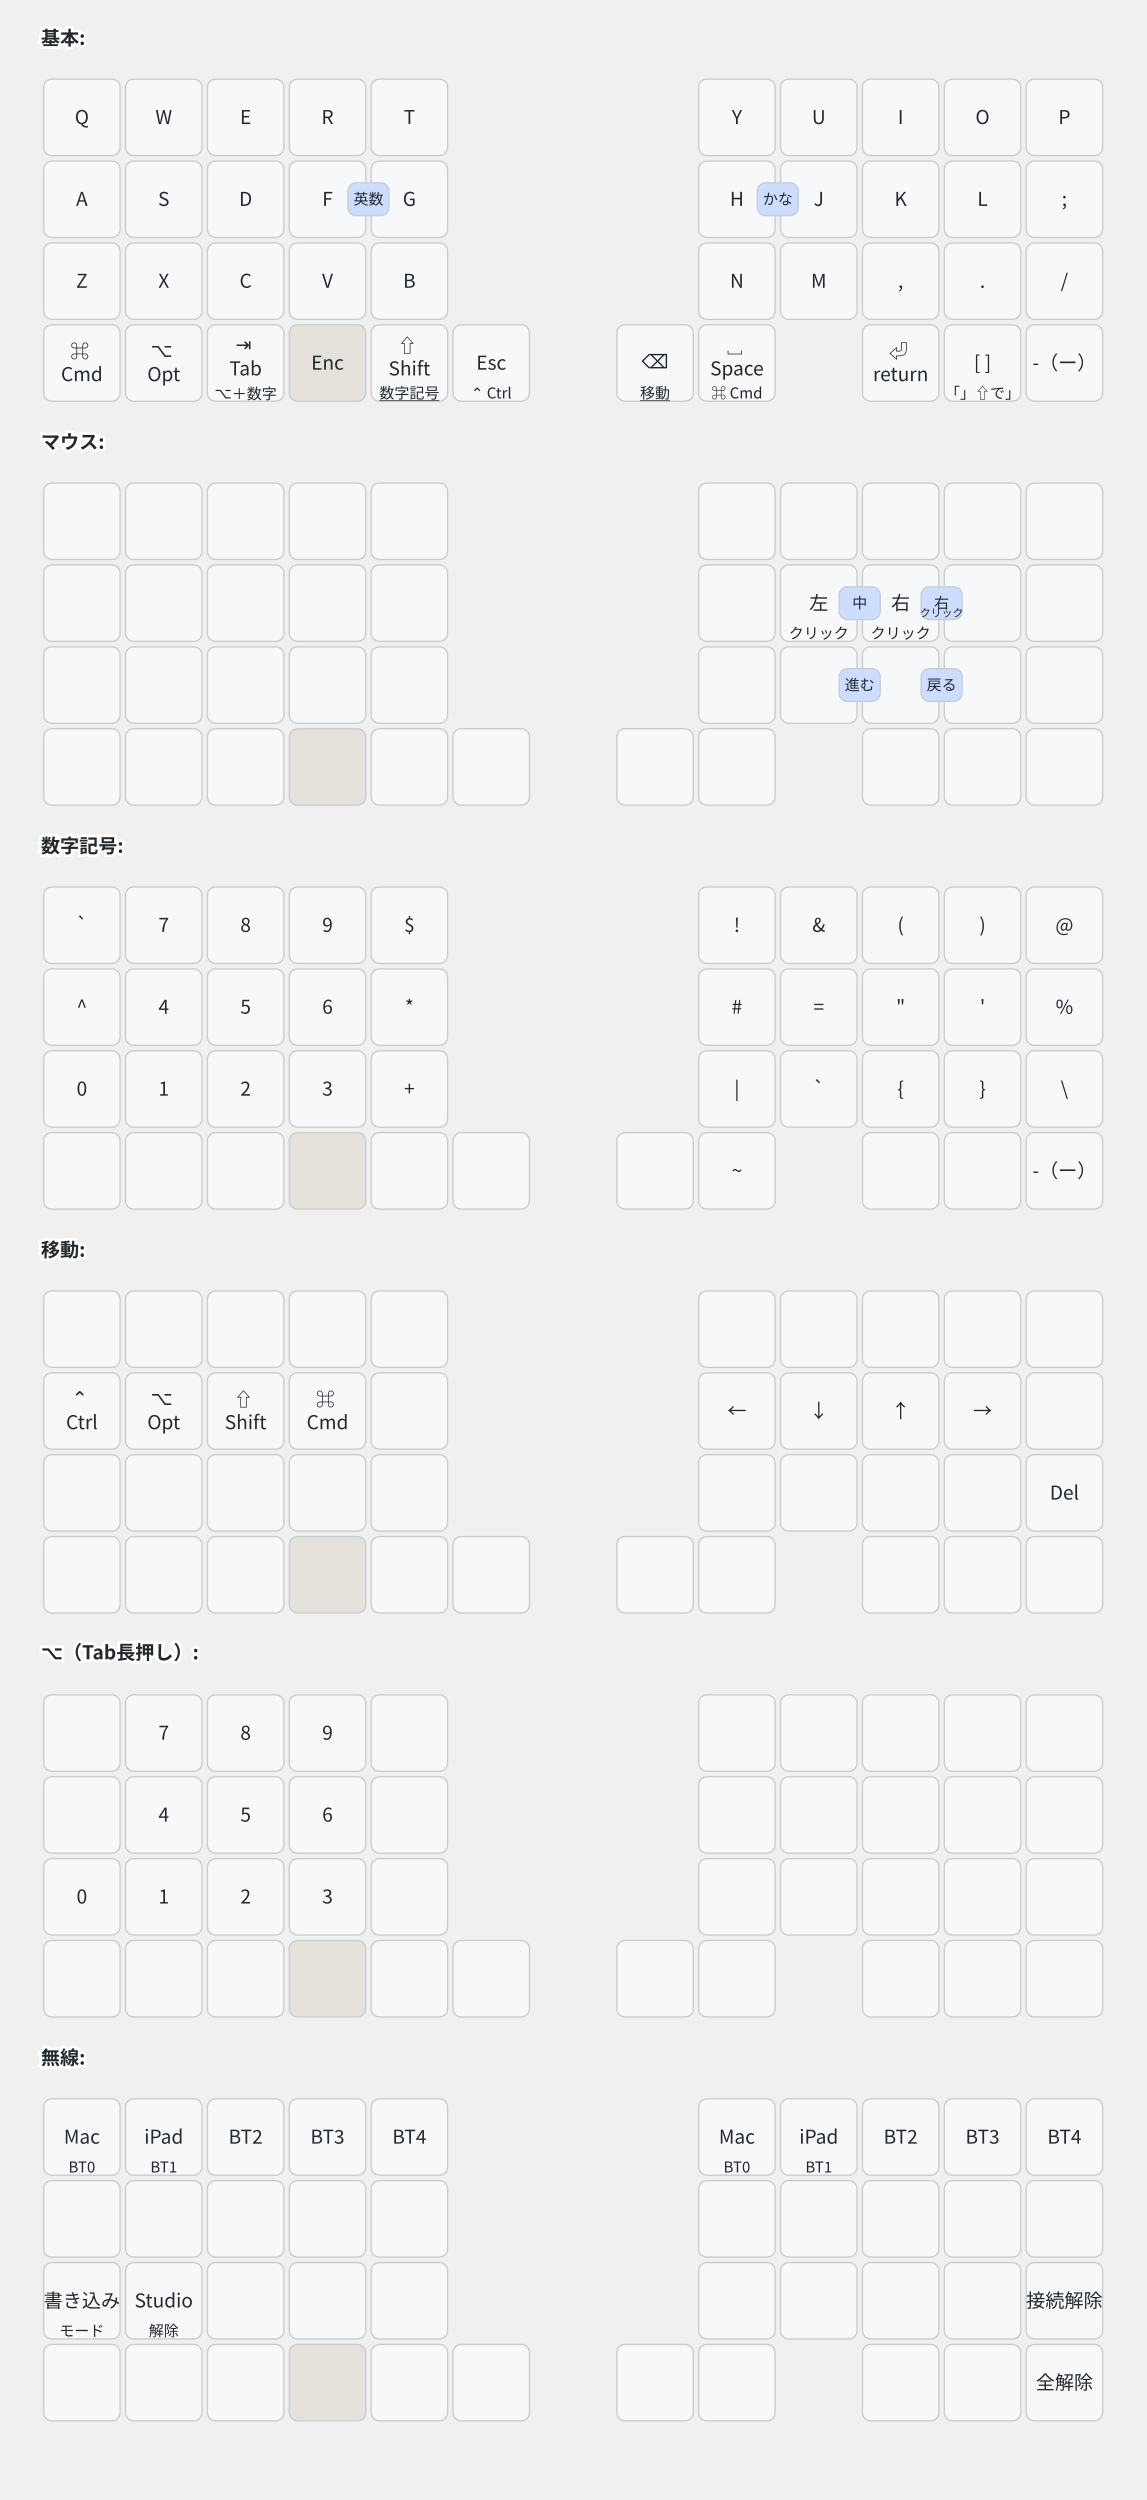
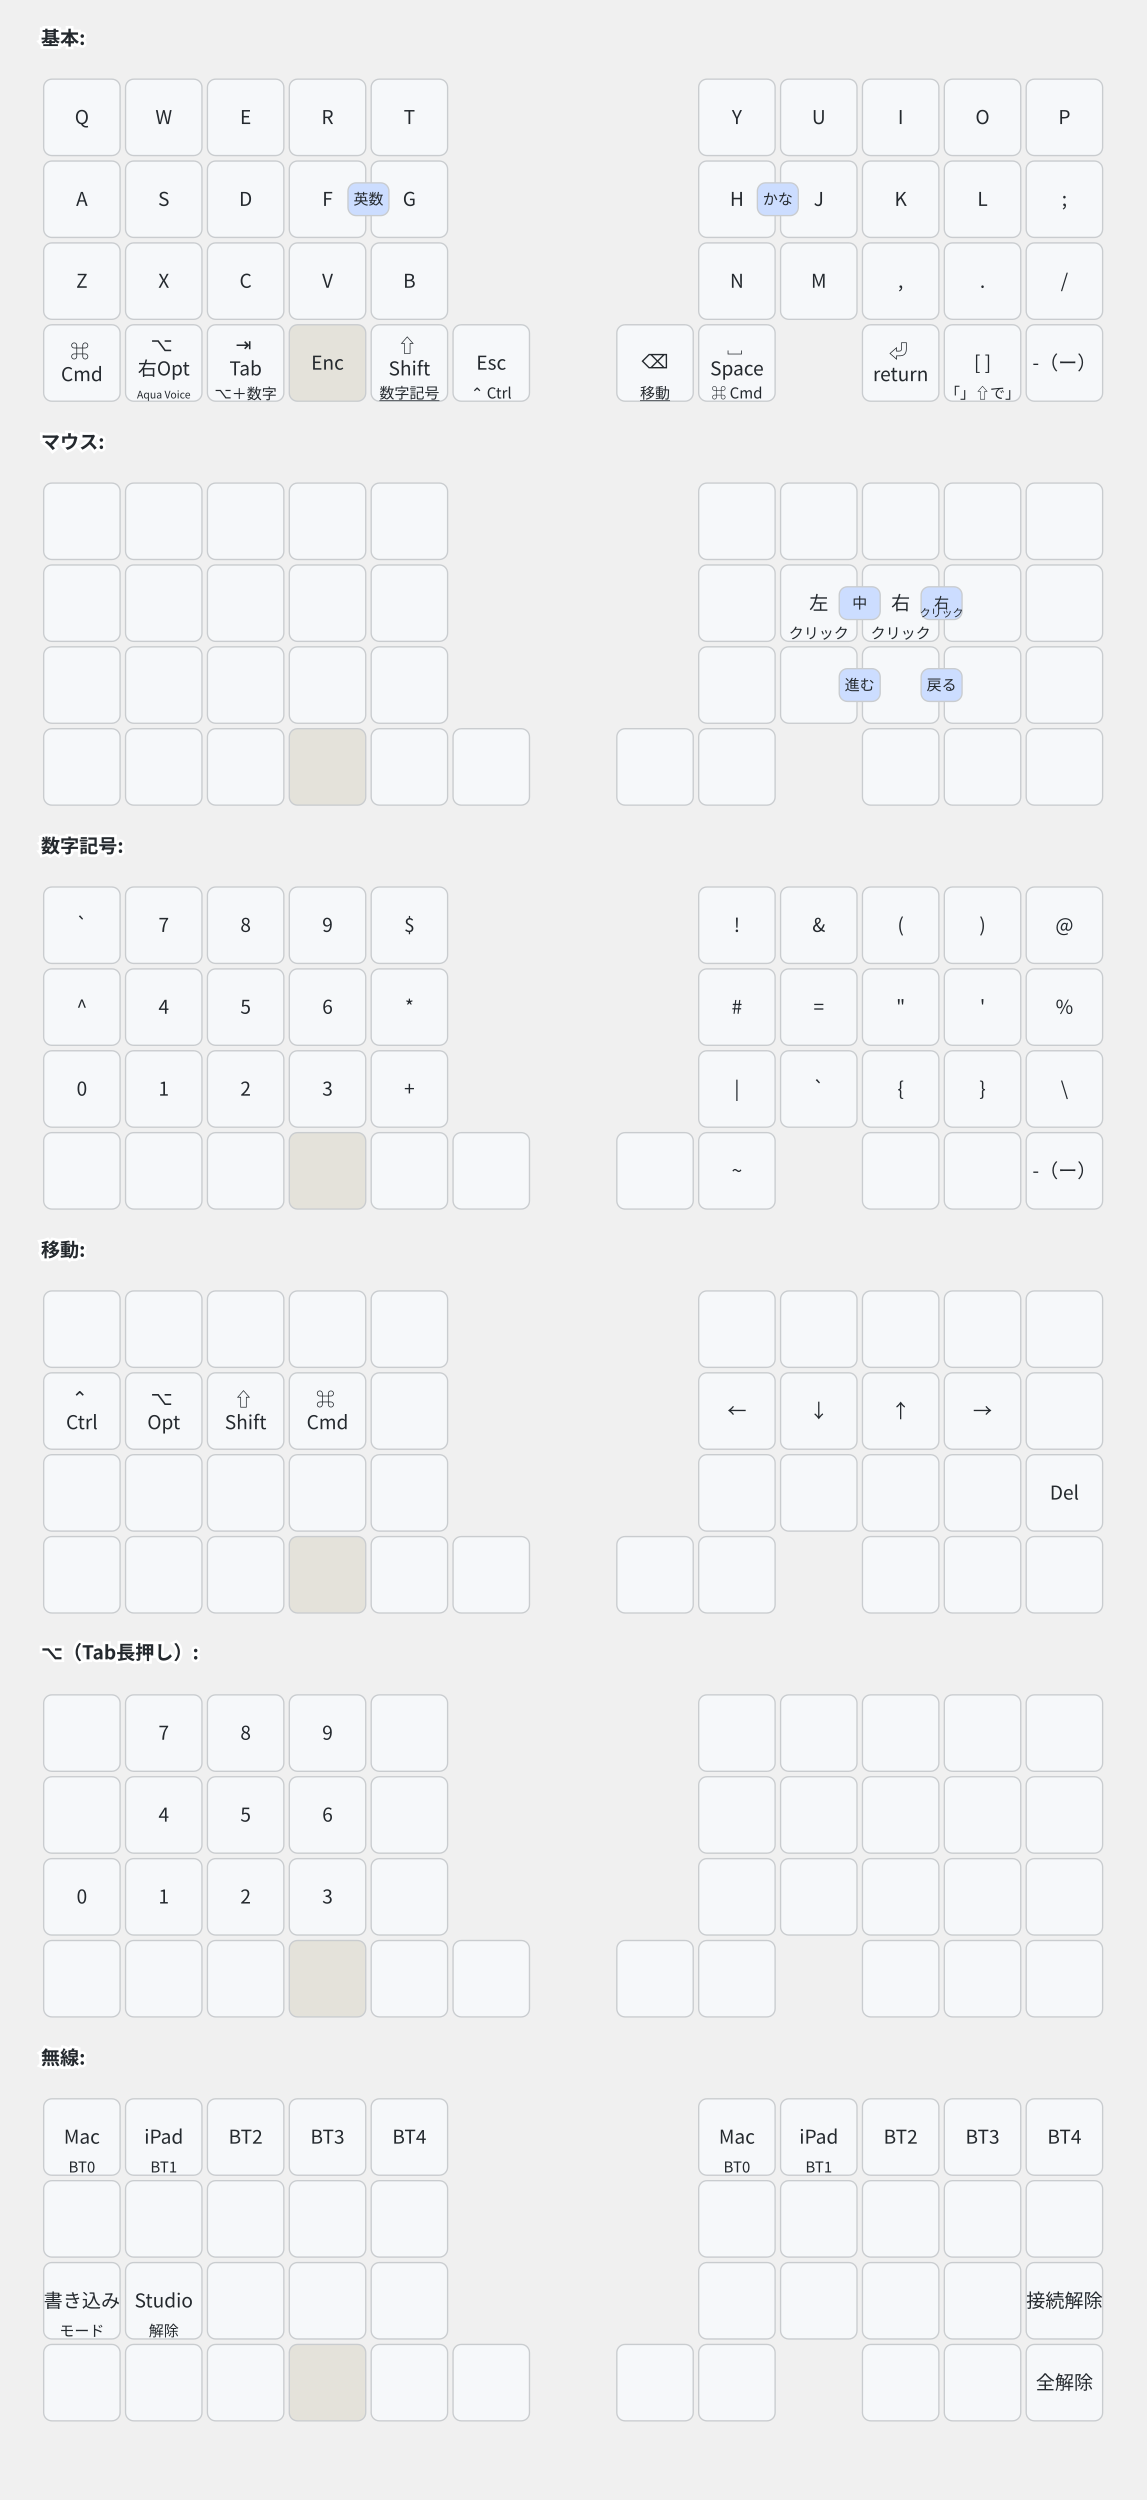
<svg xmlns="http://www.w3.org/2000/svg" width="840" height="1832" viewBox="0 0 840 1832" class="keymap">
  <style>/* inherit to force styles through use tags */
svg path {
    fill: inherit;
}

/* font and background color specifications */
svg.keymap {
    font-family: SFMono-Regular,Consolas,Liberation Mono,Menlo,monospace;
    font-size: 14px;
    font-kerning: normal;
    text-rendering: optimizeLegibility;
    fill: #24292e;
}

/* default key styling */
rect.key {
    fill: #f6f8fa;
}

rect.key, rect.combo {
    stroke: #c9cccf;
    stroke-width: 1;
}

/* default key side styling, only used is draw_key_sides is set */
rect.side {
    filter: brightness(90%);
}

/* color accent for combo boxes */
rect.combo, rect.combo-separate {
    fill: #cdf;
}

/* color accent for held keys */
rect.held, rect.combo.held {
    fill: #fdd;
}

/* color accent for ghost (optional) keys */
rect.ghost, rect.combo.ghost {
    stroke-dasharray: 4, 4;
    stroke-width: 2;
}

text {
    text-anchor: middle;
    dominant-baseline: middle;
}

/* styling for layer labels */
text.label {
    font-weight: bold;
    text-anchor: start;
    stroke: white;
    stroke-width: 4;
    paint-order: stroke;
}

/* styling for optional footer */
text.footer {
    text-anchor: end;
    dominant-baseline: auto;
    stroke: white;
    stroke-width: 4;
    paint-order: stroke;
}

/* styling for combo tap, and key non-tap label text */
text.combo, text.hold, text.shifted, text.left, text.right, text.tl, text.tr, text.bl, text.br {
    font-size: 11px;
}

text.hold, text.bl, text.br {
    text-anchor: middle;
    dominant-baseline: auto;
}

text.shifted, text.tl, text.tr {
    text-anchor: middle;
    dominant-baseline: hanging;
}

text.left, text.tl, text.bl {
    text-anchor: start;
}

text.right, text.tr, text.br {
    text-anchor: end;
}

text.layer-activator {
    text-decoration: underline;
}

/* styling for hold/shifted label text in combo box */
text.combo.hold, text.combo.shifted, text.combo.left, text.combo.right {
    font-size: 8px;
}

/* lighter symbol for transparent keys */
text.trans {
    fill: #7b7e81;
}

/* styling for combo dendrons */
path.combo {
    stroke-width: 1;
    stroke: gray;
    fill: none;
}

/* Start Tabler Icons Cleanup */
/* cannot use height/width with glyphs */
.icon-tabler &gt; path {
    fill: inherit;
    stroke: inherit;
    stroke-width: 2;
}
/* hide tabler's default box */
.icon-tabler &gt; path[stroke="none"][fill="none"] {
    visibility: hidden;
}
/* End Tabler Icons Cleanup */

text { font-family: "Noto Sans CJK JP", "Hiragino Sans", sans-serif; }
rect.enc { fill: #e4e2da; }
</style>
  <g transform="translate(30, 0)" class="layer-基本">
    <text x="0" y="28" class="label" id="x_x">基本:</text>
    <g transform="translate(0, 56)">
      <g transform="translate(30, 30)" class="key keypos-0">
        <rect rx="6" ry="6" x="-28" y="-28" width="56" height="56" class="key" />
        <text x="0" y="0" class="key tap">Q</text>
      </g>
      <g transform="translate(90, 30)" class="key keypos-1">
        <rect rx="6" ry="6" x="-28" y="-28" width="56" height="56" class="key" />
        <text x="0" y="0" class="key tap">W</text>
      </g>
      <g transform="translate(150, 30)" class="key keypos-2">
        <rect rx="6" ry="6" x="-28" y="-28" width="56" height="56" class="key" />
        <text x="0" y="0" class="key tap">E</text>
      </g>
      <g transform="translate(210, 30)" class="key keypos-3">
        <rect rx="6" ry="6" x="-28" y="-28" width="56" height="56" class="key" />
        <text x="0" y="0" class="key tap">R</text>
      </g>
      <g transform="translate(270, 30)" class="key keypos-4">
        <rect rx="6" ry="6" x="-28" y="-28" width="56" height="56" class="key" />
        <text x="0" y="0" class="key tap">T</text>
      </g>
      <g transform="translate(510, 30)" class="key keypos-5">
        <rect rx="6" ry="6" x="-28" y="-28" width="56" height="56" class="key" />
        <text x="0" y="0" class="key tap">Y</text>
      </g>
      <g transform="translate(570, 30)" class="key keypos-6">
        <rect rx="6" ry="6" x="-28" y="-28" width="56" height="56" class="key" />
        <text x="0" y="0" class="key tap">U</text>
      </g>
      <g transform="translate(630, 30)" class="key keypos-7">
        <rect rx="6" ry="6" x="-28" y="-28" width="56" height="56" class="key" />
        <text x="0" y="0" class="key tap">I</text>
      </g>
      <g transform="translate(690, 30)" class="key keypos-8">
        <rect rx="6" ry="6" x="-28" y="-28" width="56" height="56" class="key" />
        <text x="0" y="0" class="key tap">O</text>
      </g>
      <g transform="translate(750, 30)" class="key keypos-9">
        <rect rx="6" ry="6" x="-28" y="-28" width="56" height="56" class="key" />
        <text x="0" y="0" class="key tap">P</text>
      </g>
      <g transform="translate(30, 90)" class="key keypos-10">
        <rect rx="6" ry="6" x="-28" y="-28" width="56" height="56" class="key" />
        <text x="0" y="0" class="key tap">A</text>
      </g>
      <g transform="translate(90, 90)" class="key keypos-11">
        <rect rx="6" ry="6" x="-28" y="-28" width="56" height="56" class="key" />
        <text x="0" y="0" class="key tap">S</text>
      </g>
      <g transform="translate(150, 90)" class="key keypos-12">
        <rect rx="6" ry="6" x="-28" y="-28" width="56" height="56" class="key" />
        <text x="0" y="0" class="key tap">D</text>
      </g>
      <g transform="translate(210, 90)" class="key keypos-13">
        <rect rx="6" ry="6" x="-28" y="-28" width="56" height="56" class="key" />
        <text x="0" y="0" class="key tap">F</text>
      </g>
      <g transform="translate(270, 90)" class="key keypos-14">
        <rect rx="6" ry="6" x="-28" y="-28" width="56" height="56" class="key" />
        <text x="0" y="0" class="key tap">G</text>
      </g>
      <g transform="translate(510, 90)" class="key keypos-15">
        <rect rx="6" ry="6" x="-28" y="-28" width="56" height="56" class="key" />
        <text x="0" y="0" class="key tap">H</text>
      </g>
      <g transform="translate(570, 90)" class="key keypos-16">
        <rect rx="6" ry="6" x="-28" y="-28" width="56" height="56" class="key" />
        <text x="0" y="0" class="key tap">J</text>
      </g>
      <g transform="translate(630, 90)" class="key keypos-17">
        <rect rx="6" ry="6" x="-28" y="-28" width="56" height="56" class="key" />
        <text x="0" y="0" class="key tap">K</text>
      </g>
      <g transform="translate(690, 90)" class="key keypos-18">
        <rect rx="6" ry="6" x="-28" y="-28" width="56" height="56" class="key" />
        <text x="0" y="0" class="key tap">L</text>
      </g>
      <g transform="translate(750, 90)" class="key keypos-19">
        <rect rx="6" ry="6" x="-28" y="-28" width="56" height="56" class="key" />
        <text x="0" y="0" class="key tap">;</text>
      </g>
      <g transform="translate(30, 150)" class="key keypos-20">
        <rect rx="6" ry="6" x="-28" y="-28" width="56" height="56" class="key" />
        <text x="0" y="0" class="key tap">Z</text>
      </g>
      <g transform="translate(90, 150)" class="key keypos-21">
        <rect rx="6" ry="6" x="-28" y="-28" width="56" height="56" class="key" />
        <text x="0" y="0" class="key tap">X</text>
      </g>
      <g transform="translate(150, 150)" class="key keypos-22">
        <rect rx="6" ry="6" x="-28" y="-28" width="56" height="56" class="key" />
        <text x="0" y="0" class="key tap">C</text>
      </g>
      <g transform="translate(210, 150)" class="key keypos-23">
        <rect rx="6" ry="6" x="-28" y="-28" width="56" height="56" class="key" />
        <text x="0" y="0" class="key tap">V</text>
      </g>
      <g transform="translate(270, 150)" class="key keypos-24">
        <rect rx="6" ry="6" x="-28" y="-28" width="56" height="56" class="key" />
        <text x="0" y="0" class="key tap">B</text>
      </g>
      <g transform="translate(510, 150)" class="key keypos-25">
        <rect rx="6" ry="6" x="-28" y="-28" width="56" height="56" class="key" />
        <text x="0" y="0" class="key tap">N</text>
      </g>
      <g transform="translate(570, 150)" class="key keypos-26">
        <rect rx="6" ry="6" x="-28" y="-28" width="56" height="56" class="key" />
        <text x="0" y="0" class="key tap">M</text>
      </g>
      <g transform="translate(630, 150)" class="key keypos-27">
        <rect rx="6" ry="6" x="-28" y="-28" width="56" height="56" class="key" />
        <text x="0" y="0" class="key tap">,</text>
      </g>
      <g transform="translate(690, 150)" class="key keypos-28">
        <rect rx="6" ry="6" x="-28" y="-28" width="56" height="56" class="key" />
        <text x="0" y="0" class="key tap">.</text>
      </g>
      <g transform="translate(750, 150)" class="key keypos-29">
        <rect rx="6" ry="6" x="-28" y="-28" width="56" height="56" class="key" />
        <text x="0" y="0" class="key tap">/</text>
      </g>
      <g transform="translate(30, 210)" class="key keypos-30">
        <rect rx="6" ry="6" x="-28" y="-28" width="56" height="56" class="key" />
        <text x="0" y="0" class="key tap">
          <tspan x="0" dy="-0.6em">⌘</tspan>
          <tspan x="0" dy="1.2em">Cmd</tspan>
        </text>
      </g>
      <g transform="translate(90, 210)" class="key keypos-31">
        <rect rx="6" ry="6" x="-28" y="-28" width="56" height="56" class="key" />
        <text x="0" y="0" class="key tap">
-           <tspan x="0" dy="-0.6em">⌥</tspan>
-           <tspan x="0" dy="1.2em">Opt</tspan>
+           <tspan x="0" dy="-0.9em">⌥</tspan>
+           <tspan x="0" dy="1.2em">右Opt</tspan>
+         </text>
+         <text x="0" y="26" class="key hold">
+           <tspan style="font-size: 70%">Aqua Voice</tspan>
        </text>
      </g>
      <g transform="translate(150, 210)" class="key keypos-32">
        <rect rx="6" ry="6" x="-28" y="-28" width="56" height="56" class="key" />
        <text x="0" y="0" class="key tap">
          <tspan x="0" dy="-0.9em">⇥</tspan>
          <tspan x="0" dy="1.2em">Tab</tspan>
        </text>
        <text x="0" y="26" class="key hold">⌥＋数字</text>
      </g>
      <g transform="translate(210, 210)" class="key enc keypos-33">
        <rect rx="6" ry="6" x="-28" y="-28" width="56" height="56" class="key enc" />
        <text x="0" y="0" class="key enc tap">Enc</text>
      </g>
      <g transform="translate(270, 210)" class="key keypos-34">
        <rect rx="6" ry="6" x="-28" y="-28" width="56" height="56" class="key" />
        <text x="0" y="0" class="key tap">
          <tspan x="0" dy="-0.9em">⇧</tspan>
          <tspan x="0" dy="1.2em">Shift</tspan>
        </text>
        <a href="#x_x">
          <text x="0" y="26" class="key hold layer-activator">数字記号</text>
        </a>
      </g>
      <g transform="translate(330, 210)" class="key keypos-35">
        <rect rx="6" ry="6" x="-28" y="-28" width="56" height="56" class="key" />
        <text x="0" y="0" class="key tap">Esc</text>
        <text x="0" y="26" class="key hold">⌃ Ctrl</text>
      </g>
      <g transform="translate(450, 210)" class="key keypos-36">
        <rect rx="6" ry="6" x="-28" y="-28" width="56" height="56" class="key" />
        <text x="0" y="0" class="key tap">⌫</text>
        <a href="#x_x">
          <text x="0" y="26" class="key hold layer-activator">移動</text>
        </a>
      </g>
      <g transform="translate(510, 210)" class="key keypos-37">
        <rect rx="6" ry="6" x="-28" y="-28" width="56" height="56" class="key" />
        <text x="0" y="0" class="key tap">
          <tspan x="0" dy="-0.9em">␣</tspan>
          <tspan x="0" dy="1.2em">Space</tspan>
        </text>
        <text x="0" y="26" class="key hold">⌘ Cmd</text>
      </g>
      <g transform="translate(630, 210)" class="key keypos-38">
        <rect rx="6" ry="6" x="-28" y="-28" width="56" height="56" class="key" />
        <text x="0" y="0" class="key tap">
          <tspan x="0" dy="-0.6em">⏎</tspan>
          <tspan x="0" dy="1.2em">return</tspan>
        </text>
      </g>
      <g transform="translate(690, 210)" class="key keypos-39">
        <rect rx="6" ry="6" x="-28" y="-28" width="56" height="56" class="key" />
        <text x="0" y="0" class="key tap">[ ]</text>
        <text x="0" y="26" class="key hold">「」⇧で」</text>
      </g>
      <g transform="translate(750, 210)" class="key keypos-40">
        <rect rx="6" ry="6" x="-28" y="-28" width="56" height="56" class="key" />
        <text x="0" y="0" class="key tap">-（ー）</text>
      </g>
      <g class="combo combopos-0">
        <rect rx="6" ry="6" x="225" y="78" width="30" height="24" class="combo" />
        <text x="240" y="90" class="combo tap">英数</text>
      </g>
      <g class="combo combopos-1">
        <rect rx="6" ry="6" x="525" y="78" width="30" height="24" class="combo" />
        <text x="540" y="90" class="combo tap">かな</text>
      </g>
    </g>
  </g>
  <g transform="translate(30, 296)" class="layer-マウス">
    <text x="0" y="28" class="label" id="x_x">マウス:</text>
    <g transform="translate(0, 56)">
      <g transform="translate(30, 30)" class="key trans keypos-0">
        <rect rx="6" ry="6" x="-28" y="-28" width="56" height="56" class="key trans" />
      </g>
      <g transform="translate(90, 30)" class="key trans keypos-1">
        <rect rx="6" ry="6" x="-28" y="-28" width="56" height="56" class="key trans" />
      </g>
      <g transform="translate(150, 30)" class="key trans keypos-2">
        <rect rx="6" ry="6" x="-28" y="-28" width="56" height="56" class="key trans" />
      </g>
      <g transform="translate(210, 30)" class="key trans keypos-3">
        <rect rx="6" ry="6" x="-28" y="-28" width="56" height="56" class="key trans" />
      </g>
      <g transform="translate(270, 30)" class="key trans keypos-4">
        <rect rx="6" ry="6" x="-28" y="-28" width="56" height="56" class="key trans" />
      </g>
      <g transform="translate(510, 30)" class="key trans keypos-5">
        <rect rx="6" ry="6" x="-28" y="-28" width="56" height="56" class="key trans" />
      </g>
      <g transform="translate(570, 30)" class="key trans keypos-6">
        <rect rx="6" ry="6" x="-28" y="-28" width="56" height="56" class="key trans" />
      </g>
      <g transform="translate(630, 30)" class="key trans keypos-7">
        <rect rx="6" ry="6" x="-28" y="-28" width="56" height="56" class="key trans" />
      </g>
      <g transform="translate(690, 30)" class="key trans keypos-8">
        <rect rx="6" ry="6" x="-28" y="-28" width="56" height="56" class="key trans" />
      </g>
      <g transform="translate(750, 30)" class="key trans keypos-9">
        <rect rx="6" ry="6" x="-28" y="-28" width="56" height="56" class="key trans" />
      </g>
      <g transform="translate(30, 90)" class="key trans keypos-10">
        <rect rx="6" ry="6" x="-28" y="-28" width="56" height="56" class="key trans" />
      </g>
      <g transform="translate(90, 90)" class="key trans keypos-11">
        <rect rx="6" ry="6" x="-28" y="-28" width="56" height="56" class="key trans" />
      </g>
      <g transform="translate(150, 90)" class="key trans keypos-12">
        <rect rx="6" ry="6" x="-28" y="-28" width="56" height="56" class="key trans" />
      </g>
      <g transform="translate(210, 90)" class="key trans keypos-13">
        <rect rx="6" ry="6" x="-28" y="-28" width="56" height="56" class="key trans" />
      </g>
      <g transform="translate(270, 90)" class="key trans keypos-14">
        <rect rx="6" ry="6" x="-28" y="-28" width="56" height="56" class="key trans" />
      </g>
      <g transform="translate(510, 90)" class="key trans keypos-15">
        <rect rx="6" ry="6" x="-28" y="-28" width="56" height="56" class="key trans" />
      </g>
      <g transform="translate(570, 90)" class="key keypos-16">
        <rect rx="6" ry="6" x="-28" y="-28" width="56" height="56" class="key" />
        <text x="0" y="0" class="key tap">左</text>
        <text x="0" y="26" class="key hold">クリック</text>
      </g>
      <g transform="translate(630, 90)" class="key keypos-17">
        <rect rx="6" ry="6" x="-28" y="-28" width="56" height="56" class="key" />
        <text x="0" y="0" class="key tap">右</text>
        <text x="0" y="26" class="key hold">クリック</text>
      </g>
      <g transform="translate(690, 90)" class="key trans keypos-18">
        <rect rx="6" ry="6" x="-28" y="-28" width="56" height="56" class="key trans" />
      </g>
      <g transform="translate(750, 90)" class="key trans keypos-19">
        <rect rx="6" ry="6" x="-28" y="-28" width="56" height="56" class="key trans" />
      </g>
      <g transform="translate(30, 150)" class="key trans keypos-20">
        <rect rx="6" ry="6" x="-28" y="-28" width="56" height="56" class="key trans" />
      </g>
      <g transform="translate(90, 150)" class="key trans keypos-21">
        <rect rx="6" ry="6" x="-28" y="-28" width="56" height="56" class="key trans" />
      </g>
      <g transform="translate(150, 150)" class="key trans keypos-22">
        <rect rx="6" ry="6" x="-28" y="-28" width="56" height="56" class="key trans" />
      </g>
      <g transform="translate(210, 150)" class="key trans keypos-23">
        <rect rx="6" ry="6" x="-28" y="-28" width="56" height="56" class="key trans" />
      </g>
      <g transform="translate(270, 150)" class="key trans keypos-24">
        <rect rx="6" ry="6" x="-28" y="-28" width="56" height="56" class="key trans" />
      </g>
      <g transform="translate(510, 150)" class="key trans keypos-25">
        <rect rx="6" ry="6" x="-28" y="-28" width="56" height="56" class="key trans" />
      </g>
      <g transform="translate(570, 150)" class="key trans keypos-26">
        <rect rx="6" ry="6" x="-28" y="-28" width="56" height="56" class="key trans" />
      </g>
      <g transform="translate(630, 150)" class="key trans keypos-27">
        <rect rx="6" ry="6" x="-28" y="-28" width="56" height="56" class="key trans" />
      </g>
      <g transform="translate(690, 150)" class="key trans keypos-28">
        <rect rx="6" ry="6" x="-28" y="-28" width="56" height="56" class="key trans" />
      </g>
      <g transform="translate(750, 150)" class="key trans keypos-29">
        <rect rx="6" ry="6" x="-28" y="-28" width="56" height="56" class="key trans" />
      </g>
      <g transform="translate(30, 210)" class="key trans keypos-30">
        <rect rx="6" ry="6" x="-28" y="-28" width="56" height="56" class="key trans" />
      </g>
      <g transform="translate(90, 210)" class="key trans keypos-31">
        <rect rx="6" ry="6" x="-28" y="-28" width="56" height="56" class="key trans" />
      </g>
      <g transform="translate(150, 210)" class="key trans keypos-32">
        <rect rx="6" ry="6" x="-28" y="-28" width="56" height="56" class="key trans" />
      </g>
      <g transform="translate(210, 210)" class="key enc keypos-33">
        <rect rx="6" ry="6" x="-28" y="-28" width="56" height="56" class="key enc" />
      </g>
      <g transform="translate(270, 210)" class="key trans keypos-34">
        <rect rx="6" ry="6" x="-28" y="-28" width="56" height="56" class="key trans" />
      </g>
      <g transform="translate(330, 210)" class="key trans keypos-35">
        <rect rx="6" ry="6" x="-28" y="-28" width="56" height="56" class="key trans" />
      </g>
      <g transform="translate(450, 210)" class="key trans keypos-36">
        <rect rx="6" ry="6" x="-28" y="-28" width="56" height="56" class="key trans" />
      </g>
      <g transform="translate(510, 210)" class="key trans keypos-37">
        <rect rx="6" ry="6" x="-28" y="-28" width="56" height="56" class="key trans" />
      </g>
      <g transform="translate(630, 210)" class="key trans keypos-38">
        <rect rx="6" ry="6" x="-28" y="-28" width="56" height="56" class="key trans" />
      </g>
      <g transform="translate(690, 210)" class="key trans keypos-39">
        <rect rx="6" ry="6" x="-28" y="-28" width="56" height="56" class="key trans" />
      </g>
      <g transform="translate(750, 210)" class="key trans keypos-40">
        <rect rx="6" ry="6" x="-28" y="-28" width="56" height="56" class="key trans" />
      </g>
      <g class="combo combopos-0">
        <rect rx="6" ry="6" x="585" y="78" width="30" height="24" class="combo" />
        <text x="600" y="90" class="combo tap">中</text>
      </g>
      <g class="combo combopos-1">
        <rect rx="6" ry="6" x="645" y="78" width="30" height="24" class="combo" />
        <text x="660" y="90" class="combo tap">右</text>
        <text x="660" y="100" class="combo hold">クリック</text>
      </g>
      <g class="combo combopos-2">
        <rect rx="6" ry="6" x="645" y="138" width="30" height="24" class="combo" />
        <text x="660" y="150" class="combo tap">戻る</text>
      </g>
      <g class="combo combopos-3">
        <rect rx="6" ry="6" x="585" y="138" width="30" height="24" class="combo" />
        <text x="600" y="150" class="combo tap">進む</text>
      </g>
    </g>
  </g>
  <g transform="translate(30, 592)" class="layer-数字記号">
    <text x="0" y="28" class="label" id="x_x">数字記号:</text>
    <g transform="translate(0, 56)">
      <g transform="translate(30, 30)" class="key keypos-0">
        <rect rx="6" ry="6" x="-28" y="-28" width="56" height="56" class="key" />
        <text x="0" y="0" class="key tap">`</text>
      </g>
      <g transform="translate(90, 30)" class="key keypos-1">
        <rect rx="6" ry="6" x="-28" y="-28" width="56" height="56" class="key" />
        <text x="0" y="0" class="key tap">7</text>
      </g>
      <g transform="translate(150, 30)" class="key keypos-2">
        <rect rx="6" ry="6" x="-28" y="-28" width="56" height="56" class="key" />
        <text x="0" y="0" class="key tap">8</text>
      </g>
      <g transform="translate(210, 30)" class="key keypos-3">
        <rect rx="6" ry="6" x="-28" y="-28" width="56" height="56" class="key" />
        <text x="0" y="0" class="key tap">9</text>
      </g>
      <g transform="translate(270, 30)" class="key keypos-4">
        <rect rx="6" ry="6" x="-28" y="-28" width="56" height="56" class="key" />
        <text x="0" y="0" class="key tap">$</text>
      </g>
      <g transform="translate(510, 30)" class="key keypos-5">
        <rect rx="6" ry="6" x="-28" y="-28" width="56" height="56" class="key" />
        <text x="0" y="0" class="key tap">!</text>
      </g>
      <g transform="translate(570, 30)" class="key keypos-6">
        <rect rx="6" ry="6" x="-28" y="-28" width="56" height="56" class="key" />
        <text x="0" y="0" class="key tap">&amp;</text>
      </g>
      <g transform="translate(630, 30)" class="key keypos-7">
        <rect rx="6" ry="6" x="-28" y="-28" width="56" height="56" class="key" />
        <text x="0" y="0" class="key tap">(</text>
      </g>
      <g transform="translate(690, 30)" class="key keypos-8">
        <rect rx="6" ry="6" x="-28" y="-28" width="56" height="56" class="key" />
        <text x="0" y="0" class="key tap">)</text>
      </g>
      <g transform="translate(750, 30)" class="key keypos-9">
        <rect rx="6" ry="6" x="-28" y="-28" width="56" height="56" class="key" />
        <text x="0" y="0" class="key tap">@</text>
      </g>
      <g transform="translate(30, 90)" class="key keypos-10">
        <rect rx="6" ry="6" x="-28" y="-28" width="56" height="56" class="key" />
        <text x="0" y="0" class="key tap">^</text>
      </g>
      <g transform="translate(90, 90)" class="key keypos-11">
        <rect rx="6" ry="6" x="-28" y="-28" width="56" height="56" class="key" />
        <text x="0" y="0" class="key tap">4</text>
      </g>
      <g transform="translate(150, 90)" class="key keypos-12">
        <rect rx="6" ry="6" x="-28" y="-28" width="56" height="56" class="key" />
        <text x="0" y="0" class="key tap">5</text>
      </g>
      <g transform="translate(210, 90)" class="key keypos-13">
        <rect rx="6" ry="6" x="-28" y="-28" width="56" height="56" class="key" />
        <text x="0" y="0" class="key tap">6</text>
      </g>
      <g transform="translate(270, 90)" class="key keypos-14">
        <rect rx="6" ry="6" x="-28" y="-28" width="56" height="56" class="key" />
        <text x="0" y="0" class="key tap">*</text>
      </g>
      <g transform="translate(510, 90)" class="key keypos-15">
        <rect rx="6" ry="6" x="-28" y="-28" width="56" height="56" class="key" />
        <text x="0" y="0" class="key tap">#</text>
      </g>
      <g transform="translate(570, 90)" class="key keypos-16">
        <rect rx="6" ry="6" x="-28" y="-28" width="56" height="56" class="key" />
        <text x="0" y="0" class="key tap">=</text>
      </g>
      <g transform="translate(630, 90)" class="key keypos-17">
        <rect rx="6" ry="6" x="-28" y="-28" width="56" height="56" class="key" />
        <text x="0" y="0" class="key tap">"</text>
      </g>
      <g transform="translate(690, 90)" class="key keypos-18">
        <rect rx="6" ry="6" x="-28" y="-28" width="56" height="56" class="key" />
        <text x="0" y="0" class="key tap">'</text>
      </g>
      <g transform="translate(750, 90)" class="key keypos-19">
        <rect rx="6" ry="6" x="-28" y="-28" width="56" height="56" class="key" />
        <text x="0" y="0" class="key tap">%</text>
      </g>
      <g transform="translate(30, 150)" class="key keypos-20">
        <rect rx="6" ry="6" x="-28" y="-28" width="56" height="56" class="key" />
        <text x="0" y="0" class="key tap">0</text>
      </g>
      <g transform="translate(90, 150)" class="key keypos-21">
        <rect rx="6" ry="6" x="-28" y="-28" width="56" height="56" class="key" />
        <text x="0" y="0" class="key tap">1</text>
      </g>
      <g transform="translate(150, 150)" class="key keypos-22">
        <rect rx="6" ry="6" x="-28" y="-28" width="56" height="56" class="key" />
        <text x="0" y="0" class="key tap">2</text>
      </g>
      <g transform="translate(210, 150)" class="key keypos-23">
        <rect rx="6" ry="6" x="-28" y="-28" width="56" height="56" class="key" />
        <text x="0" y="0" class="key tap">3</text>
      </g>
      <g transform="translate(270, 150)" class="key keypos-24">
        <rect rx="6" ry="6" x="-28" y="-28" width="56" height="56" class="key" />
        <text x="0" y="0" class="key tap">+</text>
      </g>
      <g transform="translate(510, 150)" class="key keypos-25">
        <rect rx="6" ry="6" x="-28" y="-28" width="56" height="56" class="key" />
        <text x="0" y="0" class="key tap">|</text>
      </g>
      <g transform="translate(570, 150)" class="key keypos-26">
        <rect rx="6" ry="6" x="-28" y="-28" width="56" height="56" class="key" />
        <text x="0" y="0" class="key tap">`</text>
      </g>
      <g transform="translate(630, 150)" class="key keypos-27">
        <rect rx="6" ry="6" x="-28" y="-28" width="56" height="56" class="key" />
        <text x="0" y="0" class="key tap">{</text>
      </g>
      <g transform="translate(690, 150)" class="key keypos-28">
        <rect rx="6" ry="6" x="-28" y="-28" width="56" height="56" class="key" />
        <text x="0" y="0" class="key tap">}</text>
      </g>
      <g transform="translate(750, 150)" class="key keypos-29">
        <rect rx="6" ry="6" x="-28" y="-28" width="56" height="56" class="key" />
        <text x="0" y="0" class="key tap">\</text>
      </g>
      <g transform="translate(30, 210)" class="key trans keypos-30">
        <rect rx="6" ry="6" x="-28" y="-28" width="56" height="56" class="key trans" />
      </g>
      <g transform="translate(90, 210)" class="key trans keypos-31">
        <rect rx="6" ry="6" x="-28" y="-28" width="56" height="56" class="key trans" />
      </g>
      <g transform="translate(150, 210)" class="key trans keypos-32">
        <rect rx="6" ry="6" x="-28" y="-28" width="56" height="56" class="key trans" />
      </g>
      <g transform="translate(210, 210)" class="key enc keypos-33">
        <rect rx="6" ry="6" x="-28" y="-28" width="56" height="56" class="key enc" />
      </g>
      <g transform="translate(270, 210)" class="key trans keypos-34">
        <rect rx="6" ry="6" x="-28" y="-28" width="56" height="56" class="key trans" />
      </g>
      <g transform="translate(330, 210)" class="key trans keypos-35">
        <rect rx="6" ry="6" x="-28" y="-28" width="56" height="56" class="key trans" />
      </g>
      <g transform="translate(450, 210)" class="key trans keypos-36">
        <rect rx="6" ry="6" x="-28" y="-28" width="56" height="56" class="key trans" />
      </g>
      <g transform="translate(510, 210)" class="key keypos-37">
        <rect rx="6" ry="6" x="-28" y="-28" width="56" height="56" class="key" />
        <text x="0" y="0" class="key tap">~</text>
      </g>
      <g transform="translate(630, 210)" class="key trans keypos-38">
        <rect rx="6" ry="6" x="-28" y="-28" width="56" height="56" class="key trans" />
      </g>
      <g transform="translate(690, 210)" class="key trans keypos-39">
        <rect rx="6" ry="6" x="-28" y="-28" width="56" height="56" class="key trans" />
      </g>
      <g transform="translate(750, 210)" class="key keypos-40">
        <rect rx="6" ry="6" x="-28" y="-28" width="56" height="56" class="key" />
        <text x="0" y="0" class="key tap">-（ー）</text>
      </g>
    </g>
  </g>
  <g transform="translate(30, 888)" class="layer-移動">
    <text x="0" y="28" class="label" id="x_x">移動:</text>
    <g transform="translate(0, 56)">
      <g transform="translate(30, 30)" class="key keypos-0">
        <rect rx="6" ry="6" x="-28" y="-28" width="56" height="56" class="key" />
      </g>
      <g transform="translate(90, 30)" class="key keypos-1">
        <rect rx="6" ry="6" x="-28" y="-28" width="56" height="56" class="key" />
      </g>
      <g transform="translate(150, 30)" class="key keypos-2">
        <rect rx="6" ry="6" x="-28" y="-28" width="56" height="56" class="key" />
      </g>
      <g transform="translate(210, 30)" class="key keypos-3">
        <rect rx="6" ry="6" x="-28" y="-28" width="56" height="56" class="key" />
      </g>
      <g transform="translate(270, 30)" class="key keypos-4">
        <rect rx="6" ry="6" x="-28" y="-28" width="56" height="56" class="key" />
      </g>
      <g transform="translate(510, 30)" class="key keypos-5">
        <rect rx="6" ry="6" x="-28" y="-28" width="56" height="56" class="key" />
      </g>
      <g transform="translate(570, 30)" class="key keypos-6">
        <rect rx="6" ry="6" x="-28" y="-28" width="56" height="56" class="key" />
      </g>
      <g transform="translate(630, 30)" class="key keypos-7">
        <rect rx="6" ry="6" x="-28" y="-28" width="56" height="56" class="key" />
      </g>
      <g transform="translate(690, 30)" class="key keypos-8">
        <rect rx="6" ry="6" x="-28" y="-28" width="56" height="56" class="key" />
      </g>
      <g transform="translate(750, 30)" class="key keypos-9">
        <rect rx="6" ry="6" x="-28" y="-28" width="56" height="56" class="key" />
      </g>
      <g transform="translate(30, 90)" class="key keypos-10">
        <rect rx="6" ry="6" x="-28" y="-28" width="56" height="56" class="key" />
        <text x="0" y="0" class="key tap">
          <tspan x="0" dy="-0.6em">⌃</tspan>
          <tspan x="0" dy="1.2em">Ctrl</tspan>
        </text>
      </g>
      <g transform="translate(90, 90)" class="key keypos-11">
        <rect rx="6" ry="6" x="-28" y="-28" width="56" height="56" class="key" />
        <text x="0" y="0" class="key tap">
          <tspan x="0" dy="-0.6em">⌥</tspan>
          <tspan x="0" dy="1.2em">Opt</tspan>
        </text>
      </g>
      <g transform="translate(150, 90)" class="key keypos-12">
        <rect rx="6" ry="6" x="-28" y="-28" width="56" height="56" class="key" />
        <text x="0" y="0" class="key tap">
          <tspan x="0" dy="-0.6em">⇧</tspan>
          <tspan x="0" dy="1.2em">Shift</tspan>
        </text>
      </g>
      <g transform="translate(210, 90)" class="key keypos-13">
        <rect rx="6" ry="6" x="-28" y="-28" width="56" height="56" class="key" />
        <text x="0" y="0" class="key tap">
          <tspan x="0" dy="-0.6em">⌘</tspan>
          <tspan x="0" dy="1.2em">Cmd</tspan>
        </text>
      </g>
      <g transform="translate(270, 90)" class="key keypos-14">
        <rect rx="6" ry="6" x="-28" y="-28" width="56" height="56" class="key" />
      </g>
      <g transform="translate(510, 90)" class="key keypos-15">
        <rect rx="6" ry="6" x="-28" y="-28" width="56" height="56" class="key" />
        <text x="0" y="0" class="key tap">←</text>
      </g>
      <g transform="translate(570, 90)" class="key keypos-16">
        <rect rx="6" ry="6" x="-28" y="-28" width="56" height="56" class="key" />
        <text x="0" y="0" class="key tap">↓</text>
      </g>
      <g transform="translate(630, 90)" class="key keypos-17">
        <rect rx="6" ry="6" x="-28" y="-28" width="56" height="56" class="key" />
        <text x="0" y="0" class="key tap">↑</text>
      </g>
      <g transform="translate(690, 90)" class="key keypos-18">
        <rect rx="6" ry="6" x="-28" y="-28" width="56" height="56" class="key" />
        <text x="0" y="0" class="key tap">→</text>
      </g>
      <g transform="translate(750, 90)" class="key keypos-19">
        <rect rx="6" ry="6" x="-28" y="-28" width="56" height="56" class="key" />
      </g>
      <g transform="translate(30, 150)" class="key keypos-20">
        <rect rx="6" ry="6" x="-28" y="-28" width="56" height="56" class="key" />
      </g>
      <g transform="translate(90, 150)" class="key keypos-21">
        <rect rx="6" ry="6" x="-28" y="-28" width="56" height="56" class="key" />
      </g>
      <g transform="translate(150, 150)" class="key keypos-22">
        <rect rx="6" ry="6" x="-28" y="-28" width="56" height="56" class="key" />
      </g>
      <g transform="translate(210, 150)" class="key keypos-23">
        <rect rx="6" ry="6" x="-28" y="-28" width="56" height="56" class="key" />
      </g>
      <g transform="translate(270, 150)" class="key keypos-24">
        <rect rx="6" ry="6" x="-28" y="-28" width="56" height="56" class="key" />
      </g>
      <g transform="translate(510, 150)" class="key keypos-25">
        <rect rx="6" ry="6" x="-28" y="-28" width="56" height="56" class="key" />
      </g>
      <g transform="translate(570, 150)" class="key keypos-26">
        <rect rx="6" ry="6" x="-28" y="-28" width="56" height="56" class="key" />
      </g>
      <g transform="translate(630, 150)" class="key keypos-27">
        <rect rx="6" ry="6" x="-28" y="-28" width="56" height="56" class="key" />
      </g>
      <g transform="translate(690, 150)" class="key keypos-28">
        <rect rx="6" ry="6" x="-28" y="-28" width="56" height="56" class="key" />
      </g>
      <g transform="translate(750, 150)" class="key keypos-29">
        <rect rx="6" ry="6" x="-28" y="-28" width="56" height="56" class="key" />
        <text x="0" y="0" class="key tap">Del</text>
      </g>
      <g transform="translate(30, 210)" class="key trans keypos-30">
        <rect rx="6" ry="6" x="-28" y="-28" width="56" height="56" class="key trans" />
      </g>
      <g transform="translate(90, 210)" class="key trans keypos-31">
        <rect rx="6" ry="6" x="-28" y="-28" width="56" height="56" class="key trans" />
      </g>
      <g transform="translate(150, 210)" class="key trans keypos-32">
        <rect rx="6" ry="6" x="-28" y="-28" width="56" height="56" class="key trans" />
      </g>
      <g transform="translate(210, 210)" class="key enc keypos-33">
        <rect rx="6" ry="6" x="-28" y="-28" width="56" height="56" class="key enc" />
      </g>
      <g transform="translate(270, 210)" class="key trans keypos-34">
        <rect rx="6" ry="6" x="-28" y="-28" width="56" height="56" class="key trans" />
      </g>
      <g transform="translate(330, 210)" class="key trans keypos-35">
        <rect rx="6" ry="6" x="-28" y="-28" width="56" height="56" class="key trans" />
      </g>
      <g transform="translate(450, 210)" class="key trans keypos-36">
        <rect rx="6" ry="6" x="-28" y="-28" width="56" height="56" class="key trans" />
      </g>
      <g transform="translate(510, 210)" class="key trans keypos-37">
        <rect rx="6" ry="6" x="-28" y="-28" width="56" height="56" class="key trans" />
      </g>
      <g transform="translate(630, 210)" class="key trans keypos-38">
        <rect rx="6" ry="6" x="-28" y="-28" width="56" height="56" class="key trans" />
      </g>
      <g transform="translate(690, 210)" class="key trans keypos-39">
        <rect rx="6" ry="6" x="-28" y="-28" width="56" height="56" class="key trans" />
      </g>
      <g transform="translate(750, 210)" class="key trans keypos-40">
        <rect rx="6" ry="6" x="-28" y="-28" width="56" height="56" class="key trans" />
      </g>
    </g>
  </g>
  <g transform="translate(30, 1184)" class="layer-⌥（Tab長押し）">
    <text x="0" y="28" class="label" id="Tab">⌥（Tab長押し）:</text>
    <g transform="translate(0, 56)">
      <g transform="translate(30, 30)" class="key trans keypos-0">
        <rect rx="6" ry="6" x="-28" y="-28" width="56" height="56" class="key trans" />
      </g>
      <g transform="translate(90, 30)" class="key keypos-1">
        <rect rx="6" ry="6" x="-28" y="-28" width="56" height="56" class="key" />
        <text x="0" y="0" class="key tap">7</text>
      </g>
      <g transform="translate(150, 30)" class="key keypos-2">
        <rect rx="6" ry="6" x="-28" y="-28" width="56" height="56" class="key" />
        <text x="0" y="0" class="key tap">8</text>
      </g>
      <g transform="translate(210, 30)" class="key keypos-3">
        <rect rx="6" ry="6" x="-28" y="-28" width="56" height="56" class="key" />
        <text x="0" y="0" class="key tap">9</text>
      </g>
      <g transform="translate(270, 30)" class="key trans keypos-4">
        <rect rx="6" ry="6" x="-28" y="-28" width="56" height="56" class="key trans" />
      </g>
      <g transform="translate(510, 30)" class="key trans keypos-5">
        <rect rx="6" ry="6" x="-28" y="-28" width="56" height="56" class="key trans" />
      </g>
      <g transform="translate(570, 30)" class="key trans keypos-6">
        <rect rx="6" ry="6" x="-28" y="-28" width="56" height="56" class="key trans" />
      </g>
      <g transform="translate(630, 30)" class="key trans keypos-7">
        <rect rx="6" ry="6" x="-28" y="-28" width="56" height="56" class="key trans" />
      </g>
      <g transform="translate(690, 30)" class="key trans keypos-8">
        <rect rx="6" ry="6" x="-28" y="-28" width="56" height="56" class="key trans" />
      </g>
      <g transform="translate(750, 30)" class="key trans keypos-9">
        <rect rx="6" ry="6" x="-28" y="-28" width="56" height="56" class="key trans" />
      </g>
      <g transform="translate(30, 90)" class="key trans keypos-10">
        <rect rx="6" ry="6" x="-28" y="-28" width="56" height="56" class="key trans" />
      </g>
      <g transform="translate(90, 90)" class="key keypos-11">
        <rect rx="6" ry="6" x="-28" y="-28" width="56" height="56" class="key" />
        <text x="0" y="0" class="key tap">4</text>
      </g>
      <g transform="translate(150, 90)" class="key keypos-12">
        <rect rx="6" ry="6" x="-28" y="-28" width="56" height="56" class="key" />
        <text x="0" y="0" class="key tap">5</text>
      </g>
      <g transform="translate(210, 90)" class="key keypos-13">
        <rect rx="6" ry="6" x="-28" y="-28" width="56" height="56" class="key" />
        <text x="0" y="0" class="key tap">6</text>
      </g>
      <g transform="translate(270, 90)" class="key trans keypos-14">
        <rect rx="6" ry="6" x="-28" y="-28" width="56" height="56" class="key trans" />
      </g>
      <g transform="translate(510, 90)" class="key trans keypos-15">
        <rect rx="6" ry="6" x="-28" y="-28" width="56" height="56" class="key trans" />
      </g>
      <g transform="translate(570, 90)" class="key trans keypos-16">
        <rect rx="6" ry="6" x="-28" y="-28" width="56" height="56" class="key trans" />
      </g>
      <g transform="translate(630, 90)" class="key trans keypos-17">
        <rect rx="6" ry="6" x="-28" y="-28" width="56" height="56" class="key trans" />
      </g>
      <g transform="translate(690, 90)" class="key trans keypos-18">
        <rect rx="6" ry="6" x="-28" y="-28" width="56" height="56" class="key trans" />
      </g>
      <g transform="translate(750, 90)" class="key trans keypos-19">
        <rect rx="6" ry="6" x="-28" y="-28" width="56" height="56" class="key trans" />
      </g>
      <g transform="translate(30, 150)" class="key keypos-20">
        <rect rx="6" ry="6" x="-28" y="-28" width="56" height="56" class="key" />
        <text x="0" y="0" class="key tap">0</text>
      </g>
      <g transform="translate(90, 150)" class="key keypos-21">
        <rect rx="6" ry="6" x="-28" y="-28" width="56" height="56" class="key" />
        <text x="0" y="0" class="key tap">1</text>
      </g>
      <g transform="translate(150, 150)" class="key keypos-22">
        <rect rx="6" ry="6" x="-28" y="-28" width="56" height="56" class="key" />
        <text x="0" y="0" class="key tap">2</text>
      </g>
      <g transform="translate(210, 150)" class="key keypos-23">
        <rect rx="6" ry="6" x="-28" y="-28" width="56" height="56" class="key" />
        <text x="0" y="0" class="key tap">3</text>
      </g>
      <g transform="translate(270, 150)" class="key trans keypos-24">
        <rect rx="6" ry="6" x="-28" y="-28" width="56" height="56" class="key trans" />
      </g>
      <g transform="translate(510, 150)" class="key trans keypos-25">
        <rect rx="6" ry="6" x="-28" y="-28" width="56" height="56" class="key trans" />
      </g>
      <g transform="translate(570, 150)" class="key trans keypos-26">
        <rect rx="6" ry="6" x="-28" y="-28" width="56" height="56" class="key trans" />
      </g>
      <g transform="translate(630, 150)" class="key trans keypos-27">
        <rect rx="6" ry="6" x="-28" y="-28" width="56" height="56" class="key trans" />
      </g>
      <g transform="translate(690, 150)" class="key trans keypos-28">
        <rect rx="6" ry="6" x="-28" y="-28" width="56" height="56" class="key trans" />
      </g>
      <g transform="translate(750, 150)" class="key trans keypos-29">
        <rect rx="6" ry="6" x="-28" y="-28" width="56" height="56" class="key trans" />
      </g>
      <g transform="translate(30, 210)" class="key trans keypos-30">
        <rect rx="6" ry="6" x="-28" y="-28" width="56" height="56" class="key trans" />
      </g>
      <g transform="translate(90, 210)" class="key trans keypos-31">
        <rect rx="6" ry="6" x="-28" y="-28" width="56" height="56" class="key trans" />
      </g>
      <g transform="translate(150, 210)" class="key trans keypos-32">
        <rect rx="6" ry="6" x="-28" y="-28" width="56" height="56" class="key trans" />
      </g>
      <g transform="translate(210, 210)" class="key enc keypos-33">
        <rect rx="6" ry="6" x="-28" y="-28" width="56" height="56" class="key enc" />
      </g>
      <g transform="translate(270, 210)" class="key trans keypos-34">
        <rect rx="6" ry="6" x="-28" y="-28" width="56" height="56" class="key trans" />
      </g>
      <g transform="translate(330, 210)" class="key trans keypos-35">
        <rect rx="6" ry="6" x="-28" y="-28" width="56" height="56" class="key trans" />
      </g>
      <g transform="translate(450, 210)" class="key trans keypos-36">
        <rect rx="6" ry="6" x="-28" y="-28" width="56" height="56" class="key trans" />
      </g>
      <g transform="translate(510, 210)" class="key trans keypos-37">
        <rect rx="6" ry="6" x="-28" y="-28" width="56" height="56" class="key trans" />
      </g>
      <g transform="translate(630, 210)" class="key trans keypos-38">
        <rect rx="6" ry="6" x="-28" y="-28" width="56" height="56" class="key trans" />
      </g>
      <g transform="translate(690, 210)" class="key trans keypos-39">
        <rect rx="6" ry="6" x="-28" y="-28" width="56" height="56" class="key trans" />
      </g>
      <g transform="translate(750, 210)" class="key trans keypos-40">
        <rect rx="6" ry="6" x="-28" y="-28" width="56" height="56" class="key trans" />
      </g>
    </g>
  </g>
  <g transform="translate(30, 1480)" class="layer-無線">
    <text x="0" y="28" class="label" id="x_x">無線:</text>
    <g transform="translate(0, 56)">
      <g transform="translate(30, 30)" class="key keypos-0">
        <rect rx="6" ry="6" x="-28" y="-28" width="56" height="56" class="key" />
        <text x="0" y="0" class="key tap">Mac</text>
        <text x="0" y="26" class="key hold">BT0</text>
      </g>
      <g transform="translate(90, 30)" class="key keypos-1">
        <rect rx="6" ry="6" x="-28" y="-28" width="56" height="56" class="key" />
        <text x="0" y="0" class="key tap">iPad</text>
        <text x="0" y="26" class="key hold">BT1</text>
      </g>
      <g transform="translate(150, 30)" class="key keypos-2">
        <rect rx="6" ry="6" x="-28" y="-28" width="56" height="56" class="key" />
        <text x="0" y="0" class="key tap">BT2</text>
      </g>
      <g transform="translate(210, 30)" class="key keypos-3">
        <rect rx="6" ry="6" x="-28" y="-28" width="56" height="56" class="key" />
        <text x="0" y="0" class="key tap">BT3</text>
      </g>
      <g transform="translate(270, 30)" class="key keypos-4">
        <rect rx="6" ry="6" x="-28" y="-28" width="56" height="56" class="key" />
        <text x="0" y="0" class="key tap">BT4</text>
      </g>
      <g transform="translate(510, 30)" class="key keypos-5">
        <rect rx="6" ry="6" x="-28" y="-28" width="56" height="56" class="key" />
        <text x="0" y="0" class="key tap">Mac</text>
        <text x="0" y="26" class="key hold">BT0</text>
      </g>
      <g transform="translate(570, 30)" class="key keypos-6">
        <rect rx="6" ry="6" x="-28" y="-28" width="56" height="56" class="key" />
        <text x="0" y="0" class="key tap">iPad</text>
        <text x="0" y="26" class="key hold">BT1</text>
      </g>
      <g transform="translate(630, 30)" class="key keypos-7">
        <rect rx="6" ry="6" x="-28" y="-28" width="56" height="56" class="key" />
        <text x="0" y="0" class="key tap">BT2</text>
      </g>
      <g transform="translate(690, 30)" class="key keypos-8">
        <rect rx="6" ry="6" x="-28" y="-28" width="56" height="56" class="key" />
        <text x="0" y="0" class="key tap">BT3</text>
      </g>
      <g transform="translate(750, 30)" class="key keypos-9">
        <rect rx="6" ry="6" x="-28" y="-28" width="56" height="56" class="key" />
        <text x="0" y="0" class="key tap">BT4</text>
      </g>
      <g transform="translate(30, 90)" class="key trans keypos-10">
        <rect rx="6" ry="6" x="-28" y="-28" width="56" height="56" class="key trans" />
      </g>
      <g transform="translate(90, 90)" class="key trans keypos-11">
        <rect rx="6" ry="6" x="-28" y="-28" width="56" height="56" class="key trans" />
      </g>
      <g transform="translate(150, 90)" class="key trans keypos-12">
        <rect rx="6" ry="6" x="-28" y="-28" width="56" height="56" class="key trans" />
      </g>
      <g transform="translate(210, 90)" class="key trans keypos-13">
        <rect rx="6" ry="6" x="-28" y="-28" width="56" height="56" class="key trans" />
      </g>
      <g transform="translate(270, 90)" class="key trans keypos-14">
        <rect rx="6" ry="6" x="-28" y="-28" width="56" height="56" class="key trans" />
      </g>
      <g transform="translate(510, 90)" class="key trans keypos-15">
        <rect rx="6" ry="6" x="-28" y="-28" width="56" height="56" class="key trans" />
      </g>
      <g transform="translate(570, 90)" class="key trans keypos-16">
        <rect rx="6" ry="6" x="-28" y="-28" width="56" height="56" class="key trans" />
      </g>
      <g transform="translate(630, 90)" class="key trans keypos-17">
        <rect rx="6" ry="6" x="-28" y="-28" width="56" height="56" class="key trans" />
      </g>
      <g transform="translate(690, 90)" class="key trans keypos-18">
        <rect rx="6" ry="6" x="-28" y="-28" width="56" height="56" class="key trans" />
      </g>
      <g transform="translate(750, 90)" class="key trans keypos-19">
        <rect rx="6" ry="6" x="-28" y="-28" width="56" height="56" class="key trans" />
      </g>
      <g transform="translate(30, 150)" class="key keypos-20">
        <rect rx="6" ry="6" x="-28" y="-28" width="56" height="56" class="key" />
        <text x="0" y="0" class="key tap">書き込み</text>
        <text x="0" y="26" class="key hold">モード</text>
      </g>
      <g transform="translate(90, 150)" class="key keypos-21">
        <rect rx="6" ry="6" x="-28" y="-28" width="56" height="56" class="key" />
        <text x="0" y="0" class="key tap">Studio</text>
        <text x="0" y="26" class="key hold">解除</text>
      </g>
      <g transform="translate(150, 150)" class="key trans keypos-22">
        <rect rx="6" ry="6" x="-28" y="-28" width="56" height="56" class="key trans" />
      </g>
      <g transform="translate(210, 150)" class="key trans keypos-23">
        <rect rx="6" ry="6" x="-28" y="-28" width="56" height="56" class="key trans" />
      </g>
      <g transform="translate(270, 150)" class="key trans keypos-24">
        <rect rx="6" ry="6" x="-28" y="-28" width="56" height="56" class="key trans" />
      </g>
      <g transform="translate(510, 150)" class="key trans keypos-25">
        <rect rx="6" ry="6" x="-28" y="-28" width="56" height="56" class="key trans" />
      </g>
      <g transform="translate(570, 150)" class="key trans keypos-26">
        <rect rx="6" ry="6" x="-28" y="-28" width="56" height="56" class="key trans" />
      </g>
      <g transform="translate(630, 150)" class="key trans keypos-27">
        <rect rx="6" ry="6" x="-28" y="-28" width="56" height="56" class="key trans" />
      </g>
      <g transform="translate(690, 150)" class="key trans keypos-28">
        <rect rx="6" ry="6" x="-28" y="-28" width="56" height="56" class="key trans" />
      </g>
      <g transform="translate(750, 150)" class="key keypos-29">
        <rect rx="6" ry="6" x="-28" y="-28" width="56" height="56" class="key" />
        <text x="0" y="0" class="key tap">接続解除</text>
      </g>
      <g transform="translate(30, 210)" class="key trans keypos-30">
        <rect rx="6" ry="6" x="-28" y="-28" width="56" height="56" class="key trans" />
      </g>
      <g transform="translate(90, 210)" class="key trans keypos-31">
        <rect rx="6" ry="6" x="-28" y="-28" width="56" height="56" class="key trans" />
      </g>
      <g transform="translate(150, 210)" class="key trans keypos-32">
        <rect rx="6" ry="6" x="-28" y="-28" width="56" height="56" class="key trans" />
      </g>
      <g transform="translate(210, 210)" class="key enc keypos-33">
        <rect rx="6" ry="6" x="-28" y="-28" width="56" height="56" class="key enc" />
      </g>
      <g transform="translate(270, 210)" class="key trans keypos-34">
        <rect rx="6" ry="6" x="-28" y="-28" width="56" height="56" class="key trans" />
      </g>
      <g transform="translate(330, 210)" class="key trans keypos-35">
        <rect rx="6" ry="6" x="-28" y="-28" width="56" height="56" class="key trans" />
      </g>
      <g transform="translate(450, 210)" class="key trans keypos-36">
        <rect rx="6" ry="6" x="-28" y="-28" width="56" height="56" class="key trans" />
      </g>
      <g transform="translate(510, 210)" class="key trans keypos-37">
        <rect rx="6" ry="6" x="-28" y="-28" width="56" height="56" class="key trans" />
      </g>
      <g transform="translate(630, 210)" class="key trans keypos-38">
        <rect rx="6" ry="6" x="-28" y="-28" width="56" height="56" class="key trans" />
      </g>
      <g transform="translate(690, 210)" class="key trans keypos-39">
        <rect rx="6" ry="6" x="-28" y="-28" width="56" height="56" class="key trans" />
      </g>
      <g transform="translate(750, 210)" class="key keypos-40">
        <rect rx="6" ry="6" x="-28" y="-28" width="56" height="56" class="key" />
        <text x="0" y="0" class="key tap">全解除</text>
      </g>
    </g>
  </g>
</svg>
